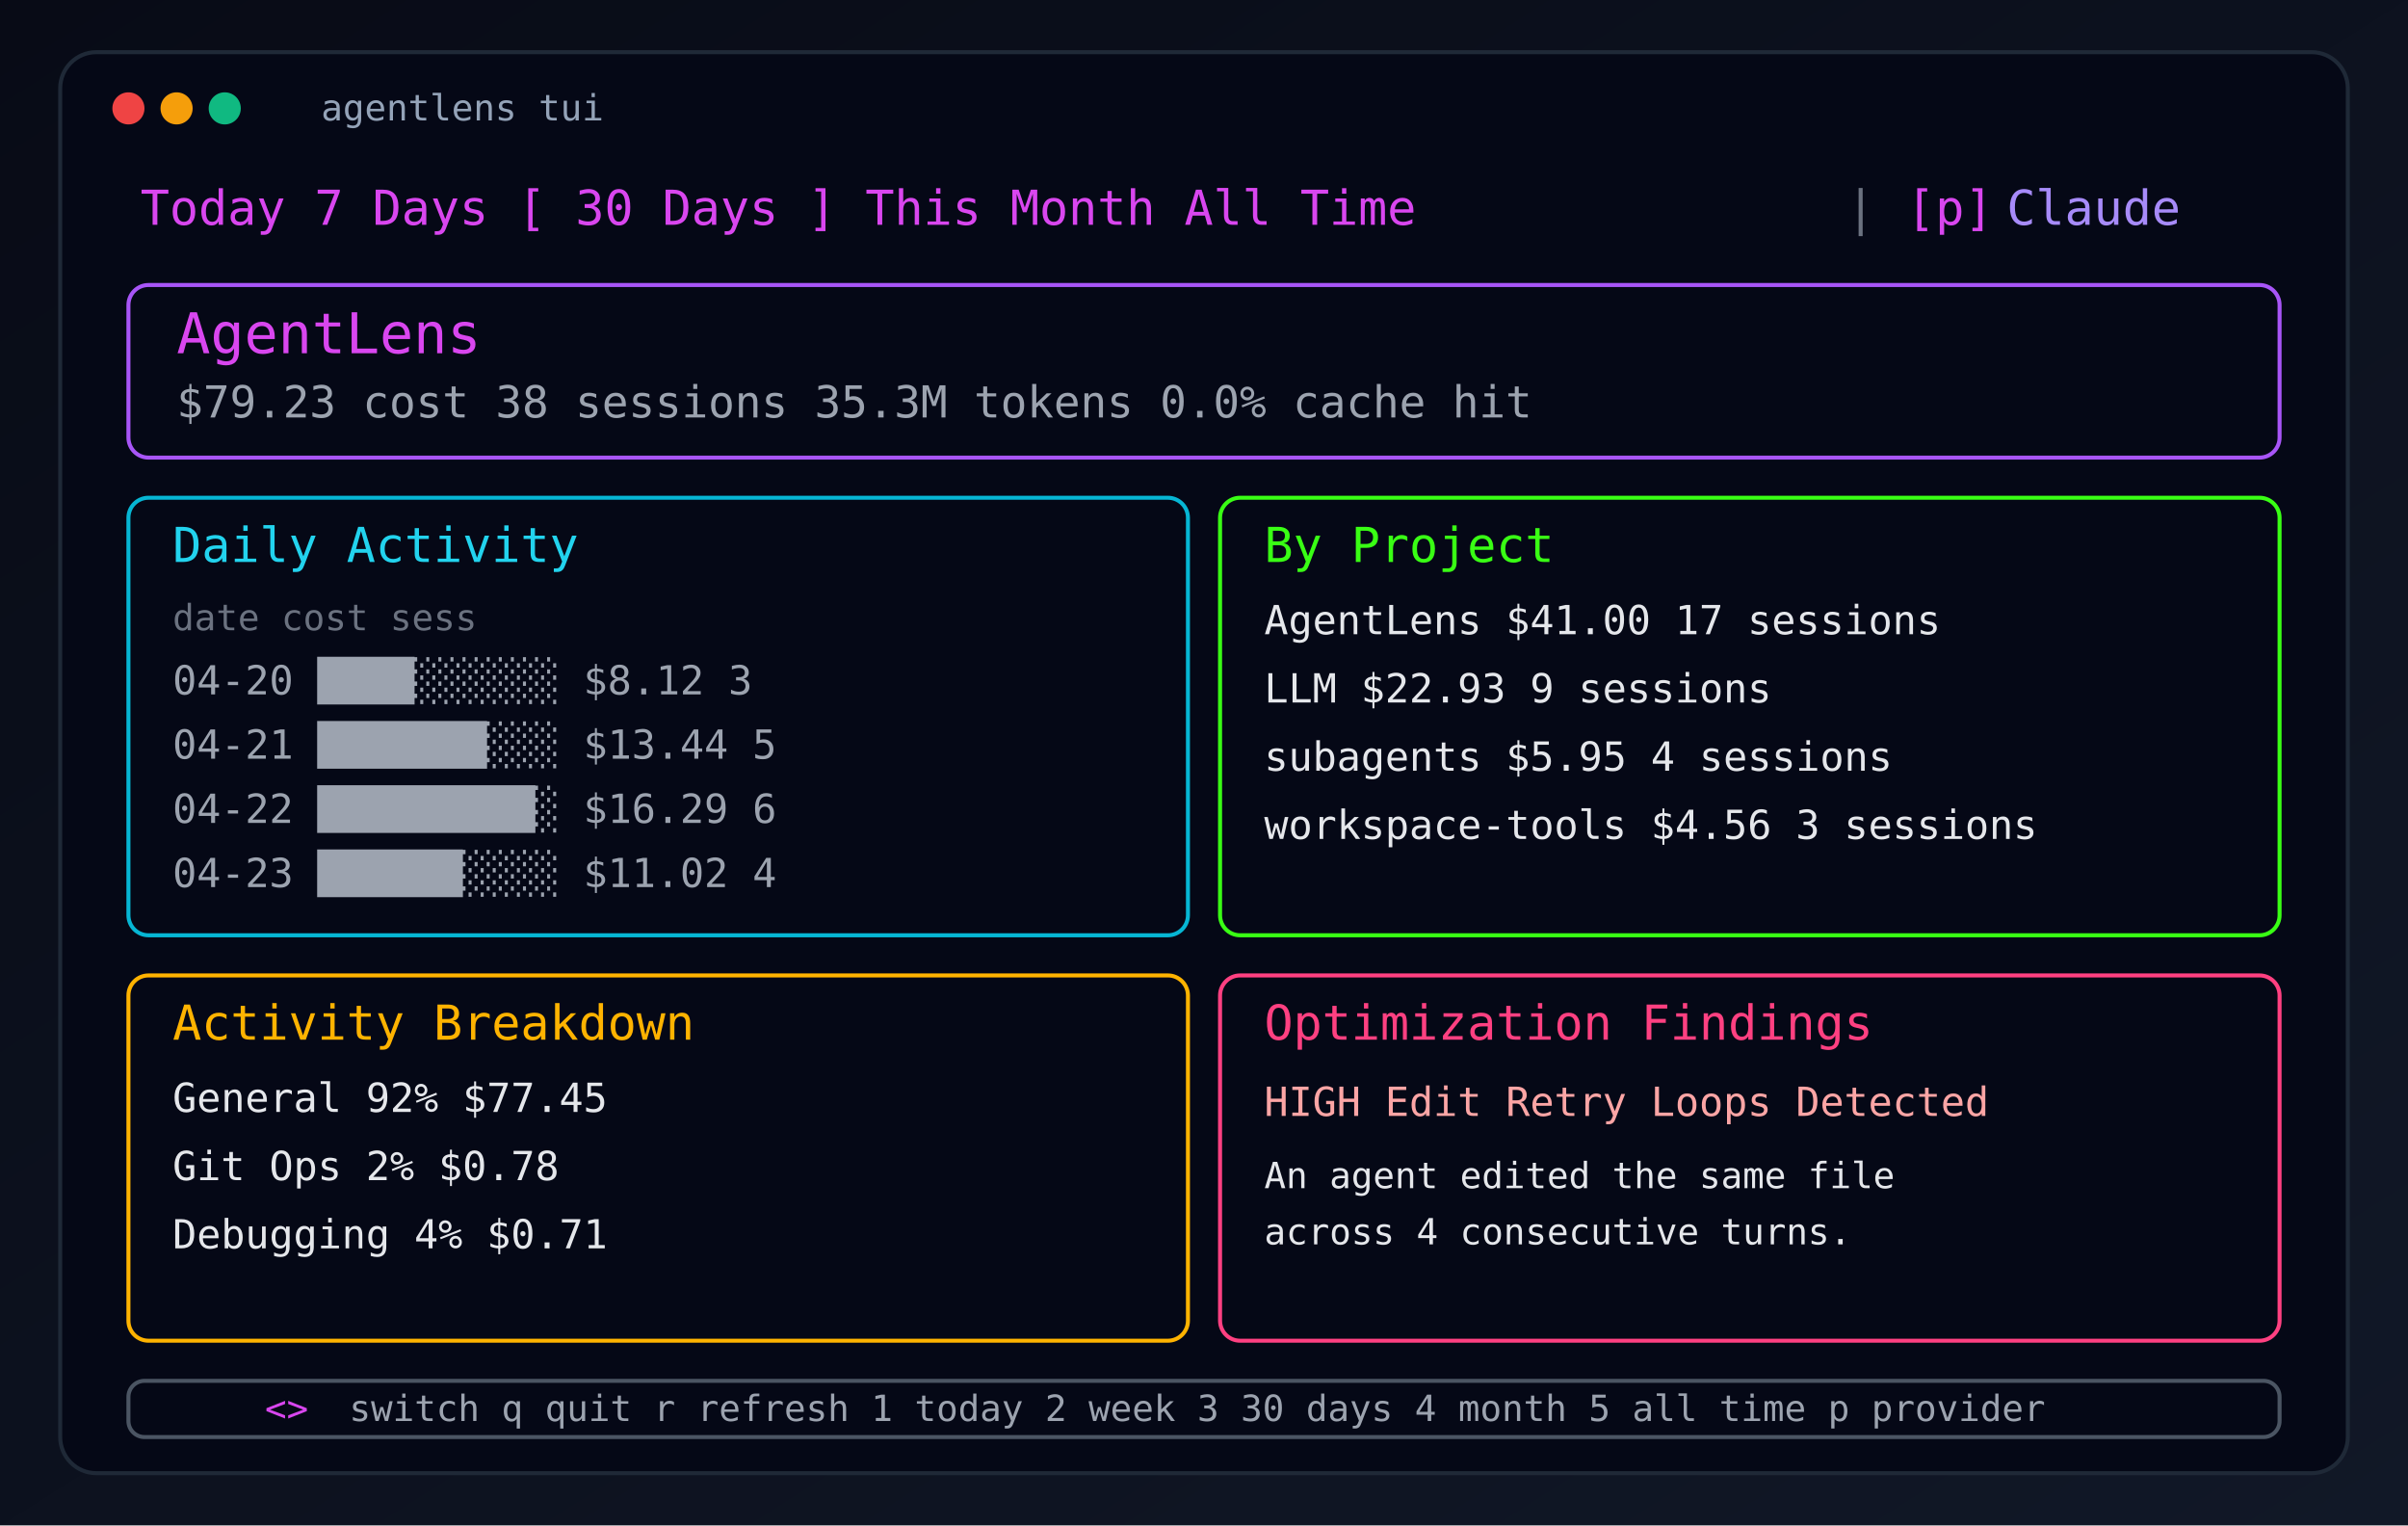
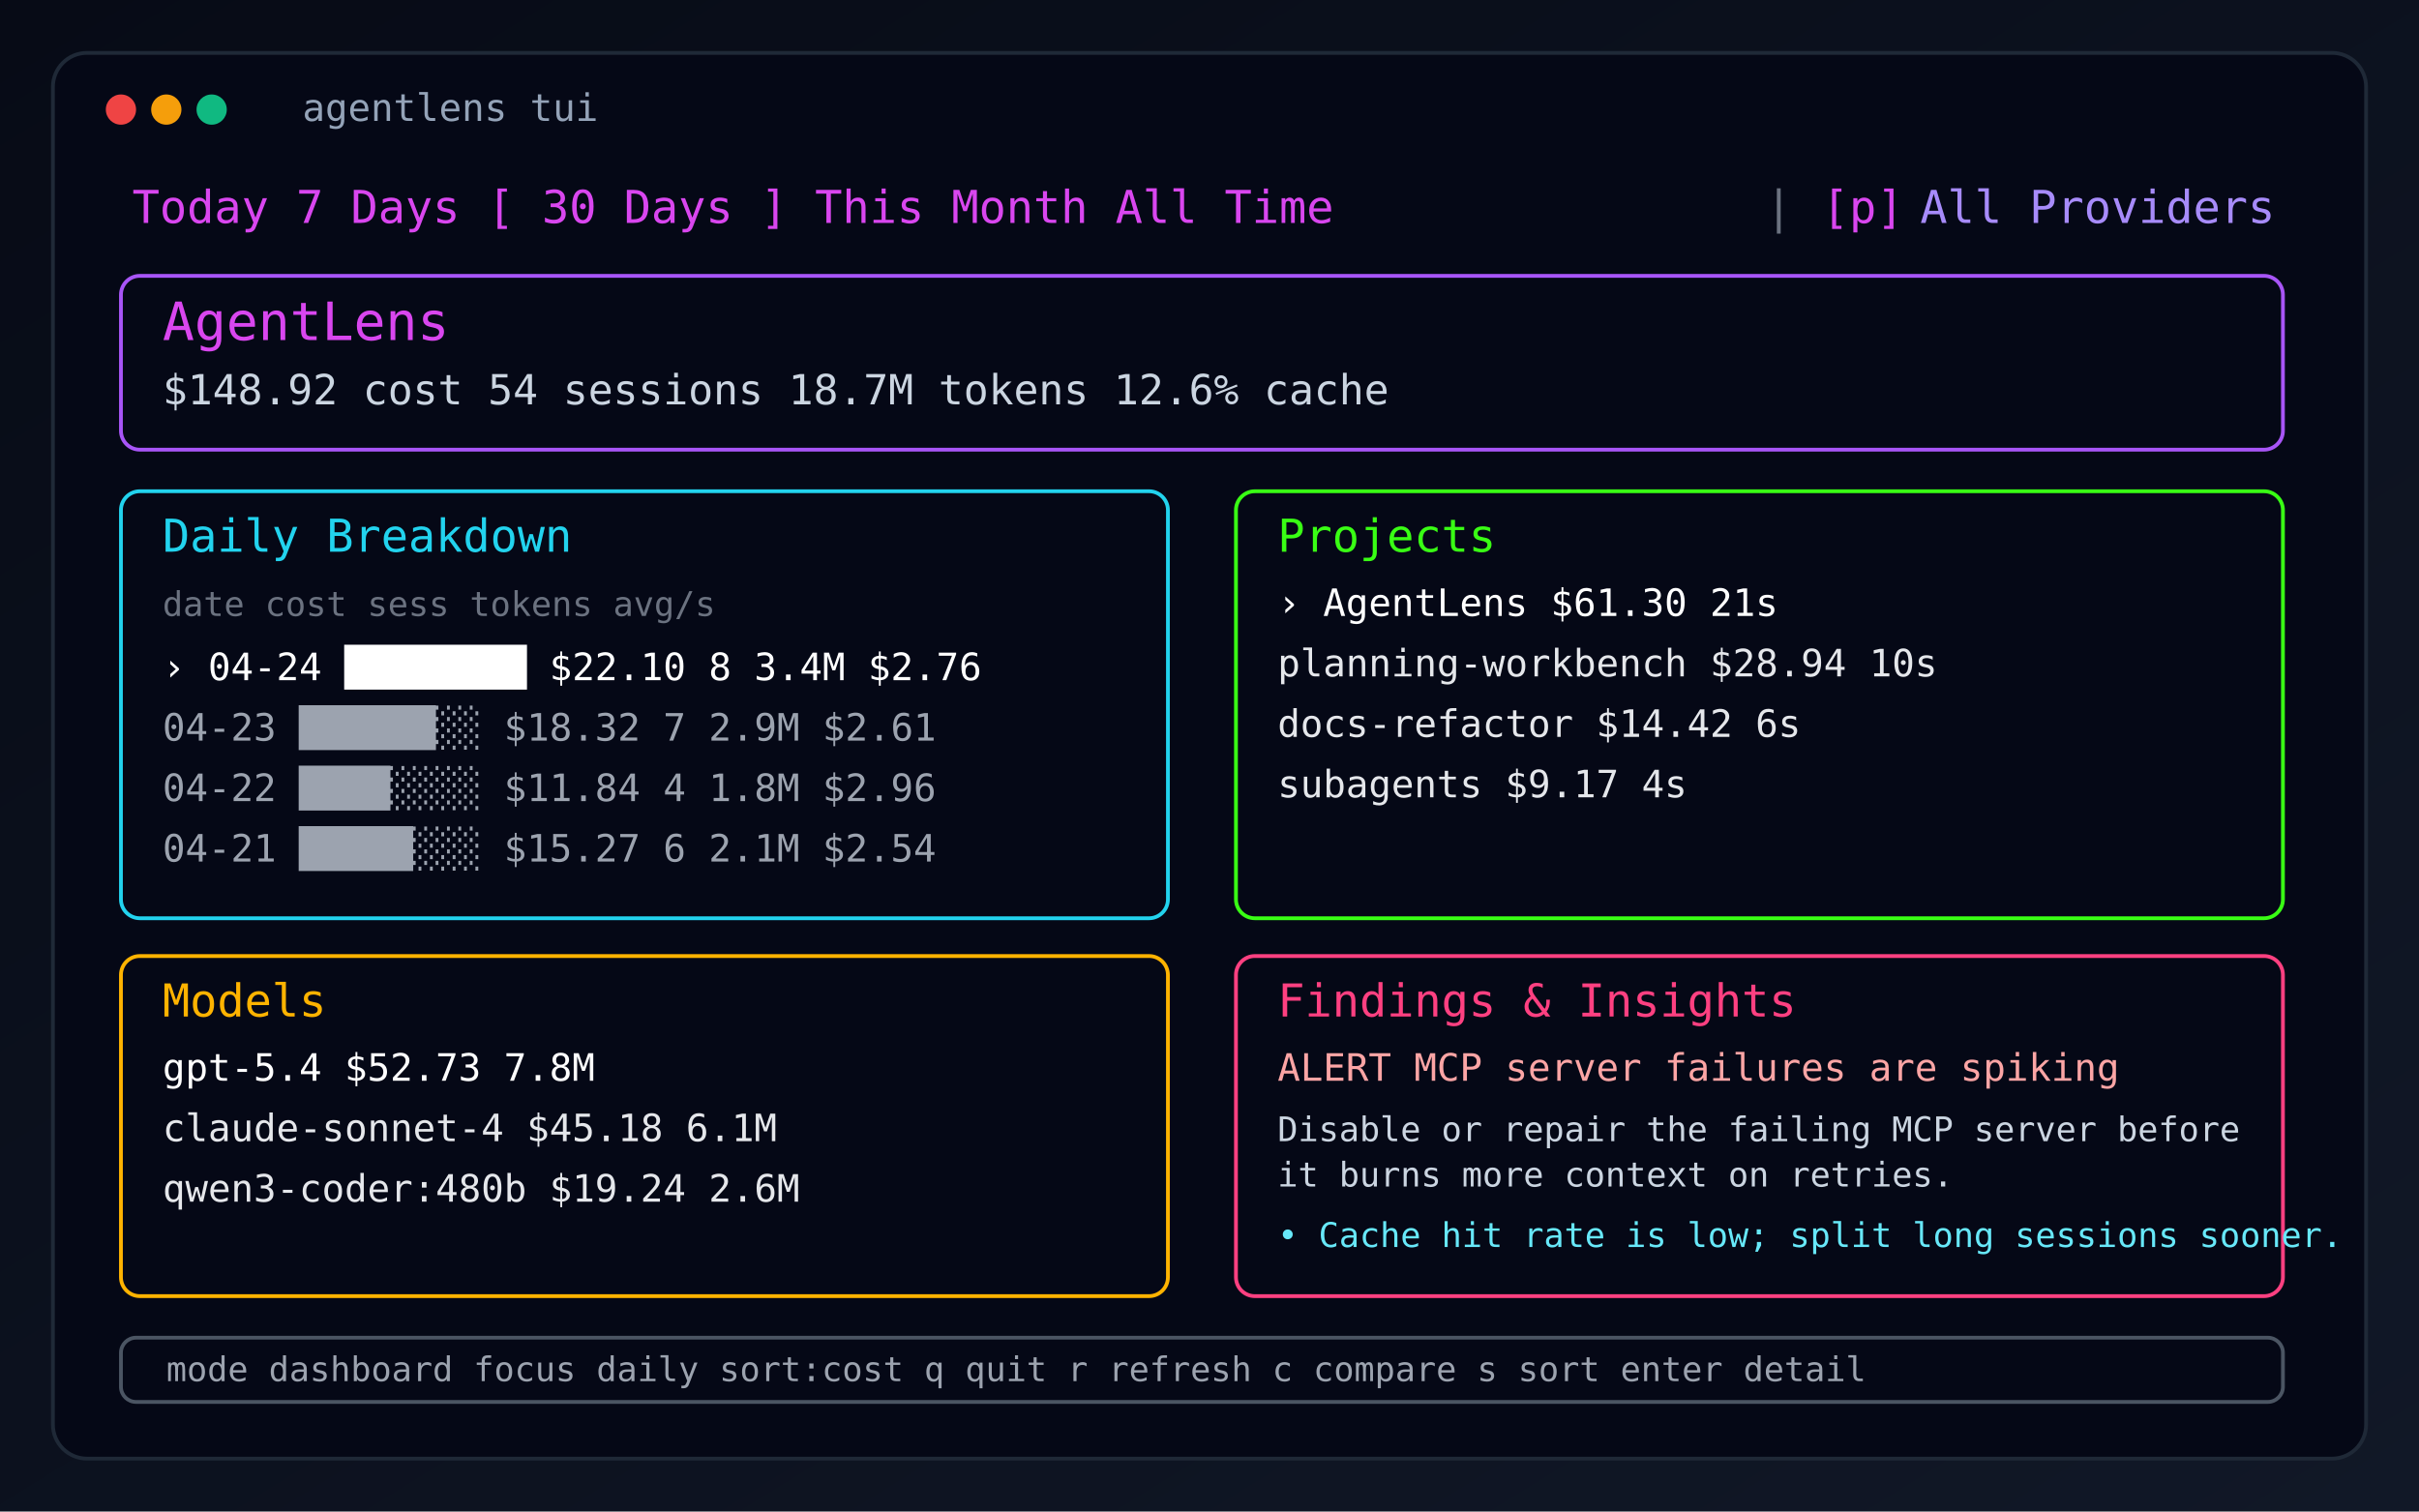
- <svg xmlns="http://www.w3.org/2000/svg" viewBox="0 0 1200 760">
+ <svg xmlns="http://www.w3.org/2000/svg" viewBox="0 0 1280 800">
  <defs>
    <linearGradient id="bg" x1="0%" y1="0%" x2="100%" y2="100%">
-       <stop offset="0%" style="stop-color:#080b16" />
-       <stop offset="100%" style="stop-color:#111827" />
+       <stop offset="0%" stop-color="#070b16" />
+       <stop offset="100%" stop-color="#111827" />
    </linearGradient>
  </defs>
-   <rect width="1200" height="760" fill="url(#bg)" />
-   <rect x="30" y="26" width="1140" height="708" rx="18" fill="#050816" stroke="#1f2937" stroke-width="2" />
-   <circle cx="64" cy="54" r="8" fill="#ef4444" />
-   <circle cx="88" cy="54" r="8" fill="#f59e0b" />
-   <circle cx="112" cy="54" r="8" fill="#10b981" />
-   <text x="160" y="60" fill="#94a3b8" font-size="18" font-family="Menlo, Monaco, Consolas, monospace">agentlens tui</text>
-   <text x="70" y="112" fill="#d946ef" font-size="24" font-family="Menlo, Monaco, Consolas, monospace">Today     7 Days   [ 30 Days ]   This Month     All Time</text>
-   <text x="920" y="112" fill="#6b7280" font-size="24" font-family="Menlo, Monaco, Consolas, monospace">|</text>
-   <text x="950" y="112" fill="#d946ef" font-size="24" font-family="Menlo, Monaco, Consolas, monospace">[p]</text>
-   <text x="1000" y="112" fill="#a78bfa" font-size="24" font-family="Menlo, Monaco, Consolas, monospace">Claude</text>
-   <rect x="64" y="142" width="1072" height="86" rx="10" fill="none" stroke="#a855f7" stroke-width="2" />
-   <text x="88" y="176" fill="#d946ef" font-size="28" font-family="Menlo, Monaco, Consolas, monospace">AgentLens</text>
-   <text x="88" y="208" fill="#9ca3af" font-size="22" font-family="Menlo, Monaco, Consolas, monospace">$79.23 cost   38 sessions   35.3M tokens   0.0% cache hit</text>
-   <rect x="64" y="248" width="528" height="218" rx="10" fill="none" stroke="#06b6d4" stroke-width="2" />
-   <text x="86" y="280" fill="#22d3ee" font-size="24" font-family="Menlo, Monaco, Consolas, monospace">Daily Activity</text>
-   <text x="86" y="314" fill="#6b7280" font-size="18" font-family="Menlo, Monaco, Consolas, monospace">date         cost      sess</text>
-   <text x="86" y="346" fill="#9ca3af" font-size="20" font-family="Menlo, Monaco, Consolas, monospace">04-20  ████░░░░░░   $8.12      3</text>
-   <text x="86" y="378" fill="#9ca3af" font-size="20" font-family="Menlo, Monaco, Consolas, monospace">04-21  ███████░░░   $13.44     5</text>
-   <text x="86" y="410" fill="#9ca3af" font-size="20" font-family="Menlo, Monaco, Consolas, monospace">04-22  █████████░   $16.29     6</text>
-   <text x="86" y="442" fill="#9ca3af" font-size="20" font-family="Menlo, Monaco, Consolas, monospace">04-23  ██████░░░░   $11.02     4</text>
-   <rect x="608" y="248" width="528" height="218" rx="10" fill="none" stroke="#39ff14" stroke-width="2" />
-   <text x="630" y="280" fill="#39ff14" font-size="24" font-family="Menlo, Monaco, Consolas, monospace">By Project</text>
-   <text x="630" y="316" fill="#e5e7eb" font-size="20" font-family="Menlo, Monaco, Consolas, monospace">AgentLens           $41.00   17 sessions</text>
-   <text x="630" y="350" fill="#e5e7eb" font-size="20" font-family="Menlo, Monaco, Consolas, monospace">LLM                 $22.93    9 sessions</text>
-   <text x="630" y="384" fill="#e5e7eb" font-size="20" font-family="Menlo, Monaco, Consolas, monospace">subagents           $5.95     4 sessions</text>
-   <text x="630" y="418" fill="#e5e7eb" font-size="20" font-family="Menlo, Monaco, Consolas, monospace">workspace-tools     $4.56     3 sessions</text>
-   <rect x="64" y="486" width="528" height="182" rx="10" fill="none" stroke="#ffb300" stroke-width="2" />
-   <text x="86" y="518" fill="#ffb300" font-size="24" font-family="Menlo, Monaco, Consolas, monospace">Activity Breakdown</text>
-   <text x="86" y="554" fill="#e5e7eb" font-size="20" font-family="Menlo, Monaco, Consolas, monospace">General        92%   $77.45</text>
-   <text x="86" y="588" fill="#e5e7eb" font-size="20" font-family="Menlo, Monaco, Consolas, monospace">Git Ops         2%   $0.78</text>
-   <text x="86" y="622" fill="#e5e7eb" font-size="20" font-family="Menlo, Monaco, Consolas, monospace">Debugging       4%   $0.71</text>
-   <rect x="608" y="486" width="528" height="182" rx="10" fill="none" stroke="#ff4081" stroke-width="2" />
-   <text x="630" y="518" fill="#ff4081" font-size="24" font-family="Menlo, Monaco, Consolas, monospace">Optimization Findings</text>
-   <text x="630" y="556" fill="#fca5a5" font-size="20" font-family="Menlo, Monaco, Consolas, monospace">HIGH  Edit Retry Loops Detected</text>
-   <text x="630" y="592" fill="#e5e7eb" font-size="18" font-family="Menlo, Monaco, Consolas, monospace">An agent edited the same file</text>
-   <text x="630" y="620" fill="#e5e7eb" font-size="18" font-family="Menlo, Monaco, Consolas, monospace">across 4 consecutive turns.</text>
-   <rect x="64" y="688" width="1072" height="28" rx="8" fill="none" stroke="#4b5563" stroke-width="2" />
-   <text x="132" y="708" fill="#d946ef" font-size="18" font-family="Menlo, Monaco, Consolas, monospace">&lt;&gt;</text>
-   <text x="174" y="708" fill="#9ca3af" font-size="18" font-family="Menlo, Monaco, Consolas, monospace">switch   q quit   r refresh   1 today   2 week   3 30 days   4 month   5 all time   p provider</text>
+   <rect width="1280" height="800" fill="url(#bg)" />
+   <rect x="28" y="28" width="1224" height="744" rx="18" fill="#050816" stroke="#1f2937" stroke-width="2" />
+   <circle cx="64" cy="58" r="8" fill="#ef4444" />
+   <circle cx="88" cy="58" r="8" fill="#f59e0b" />
+   <circle cx="112" cy="58" r="8" fill="#10b981" />
+   <text x="160" y="64" fill="#94a3b8" font-size="20" font-family="Menlo, Monaco, Consolas, monospace">agentlens tui</text>
+   <text x="70" y="118" fill="#d946ef" font-size="24" font-family="Menlo, Monaco, Consolas, monospace">Today     7 Days   [ 30 Days ]   This Month     All Time</text>
+   <text x="934" y="118" fill="#6b7280" font-size="24" font-family="Menlo, Monaco, Consolas, monospace">|</text>
+   <text x="964" y="118" fill="#d946ef" font-size="24" font-family="Menlo, Monaco, Consolas, monospace">[p]</text>
+   <text x="1016" y="118" fill="#a78bfa" font-size="24" font-family="Menlo, Monaco, Consolas, monospace">All Providers</text>
+   <rect x="64" y="146" width="1144" height="92" rx="10" fill="none" stroke="#a855f7" stroke-width="2" />
+   <text x="86" y="180" fill="#d946ef" font-size="28" font-family="Menlo, Monaco, Consolas, monospace">AgentLens</text>
+   <text x="86" y="214" fill="#cbd5e1" font-size="22" font-family="Menlo, Monaco, Consolas, monospace">$148.92 cost   54 sessions   18.7M tokens   12.6% cache</text>
+   <rect x="64" y="260" width="554" height="226" rx="10" fill="none" stroke="#22d3ee" stroke-width="2" />
+   <text x="86" y="292" fill="#22d3ee" font-size="24" font-family="Menlo, Monaco, Consolas, monospace">Daily Breakdown</text>
+   <text x="86" y="326" fill="#6b7280" font-size="18" font-family="Menlo, Monaco, Consolas, monospace">date      cost     sess     tokens    avg/s</text>
+   <text x="86" y="360" fill="#ffffff" font-size="20" font-family="Menlo, Monaco, Consolas, monospace">› 04-24   ████████   $22.10    8     3.4M    $2.76</text>
+   <text x="86" y="392" fill="#9ca3af" font-size="20" font-family="Menlo, Monaco, Consolas, monospace">  04-23   ██████░░   $18.32    7     2.9M    $2.61</text>
+   <text x="86" y="424" fill="#9ca3af" font-size="20" font-family="Menlo, Monaco, Consolas, monospace">  04-22   ████░░░░   $11.84    4     1.8M    $2.96</text>
+   <text x="86" y="456" fill="#9ca3af" font-size="20" font-family="Menlo, Monaco, Consolas, monospace">  04-21   █████░░░   $15.27    6     2.1M    $2.54</text>
+   <rect x="654" y="260" width="554" height="226" rx="10" fill="none" stroke="#39ff14" stroke-width="2" />
+   <text x="676" y="292" fill="#39ff14" font-size="24" font-family="Menlo, Monaco, Consolas, monospace">Projects</text>
+   <text x="676" y="326" fill="#ffffff" font-size="20" font-family="Menlo, Monaco, Consolas, monospace">› AgentLens            $61.30   21s</text>
+   <text x="676" y="358" fill="#e5e7eb" font-size="20" font-family="Menlo, Monaco, Consolas, monospace">  planning-workbench   $28.94   10s</text>
+   <text x="676" y="390" fill="#e5e7eb" font-size="20" font-family="Menlo, Monaco, Consolas, monospace">  docs-refactor        $14.42    6s</text>
+   <text x="676" y="422" fill="#e5e7eb" font-size="20" font-family="Menlo, Monaco, Consolas, monospace">  subagents            $9.17     4s</text>
+   <rect x="64" y="506" width="554" height="180" rx="10" fill="none" stroke="#ffb300" stroke-width="2" />
+   <text x="86" y="538" fill="#ffb300" font-size="24" font-family="Menlo, Monaco, Consolas, monospace">Models</text>
+   <text x="86" y="572" fill="#ffffff" font-size="20" font-family="Menlo, Monaco, Consolas, monospace">gpt-5.4              $52.73   7.8M</text>
+   <text x="86" y="604" fill="#e5e7eb" font-size="20" font-family="Menlo, Monaco, Consolas, monospace">claude-sonnet-4      $45.18   6.1M</text>
+   <text x="86" y="636" fill="#e5e7eb" font-size="20" font-family="Menlo, Monaco, Consolas, monospace">qwen3-coder:480b     $19.24   2.6M</text>
+   <rect x="654" y="506" width="554" height="180" rx="10" fill="none" stroke="#ff4081" stroke-width="2" />
+   <text x="676" y="538" fill="#ff4081" font-size="24" font-family="Menlo, Monaco, Consolas, monospace">Findings &amp; Insights</text>
+   <text x="676" y="572" fill="#fca5a5" font-size="20" font-family="Menlo, Monaco, Consolas, monospace">ALERT MCP server failures are spiking</text>
+   <text x="676" y="604" fill="#cbd5e1" font-size="18" font-family="Menlo, Monaco, Consolas, monospace">Disable or repair the failing MCP server before</text>
+   <text x="676" y="628" fill="#cbd5e1" font-size="18" font-family="Menlo, Monaco, Consolas, monospace">it burns more context on retries.</text>
+   <text x="676" y="660" fill="#67e8f9" font-size="18" font-family="Menlo, Monaco, Consolas, monospace">• Cache hit rate is low; split long sessions sooner.</text>
+   <rect x="64" y="708" width="1144" height="34" rx="8" fill="none" stroke="#4b5563" stroke-width="2" />
+   <text x="88" y="731" fill="#9ca3af" font-size="18" font-family="Menlo, Monaco, Consolas, monospace">mode dashboard   focus daily sort:cost   q quit   r refresh   c compare   s sort   enter detail</text>
</svg>
